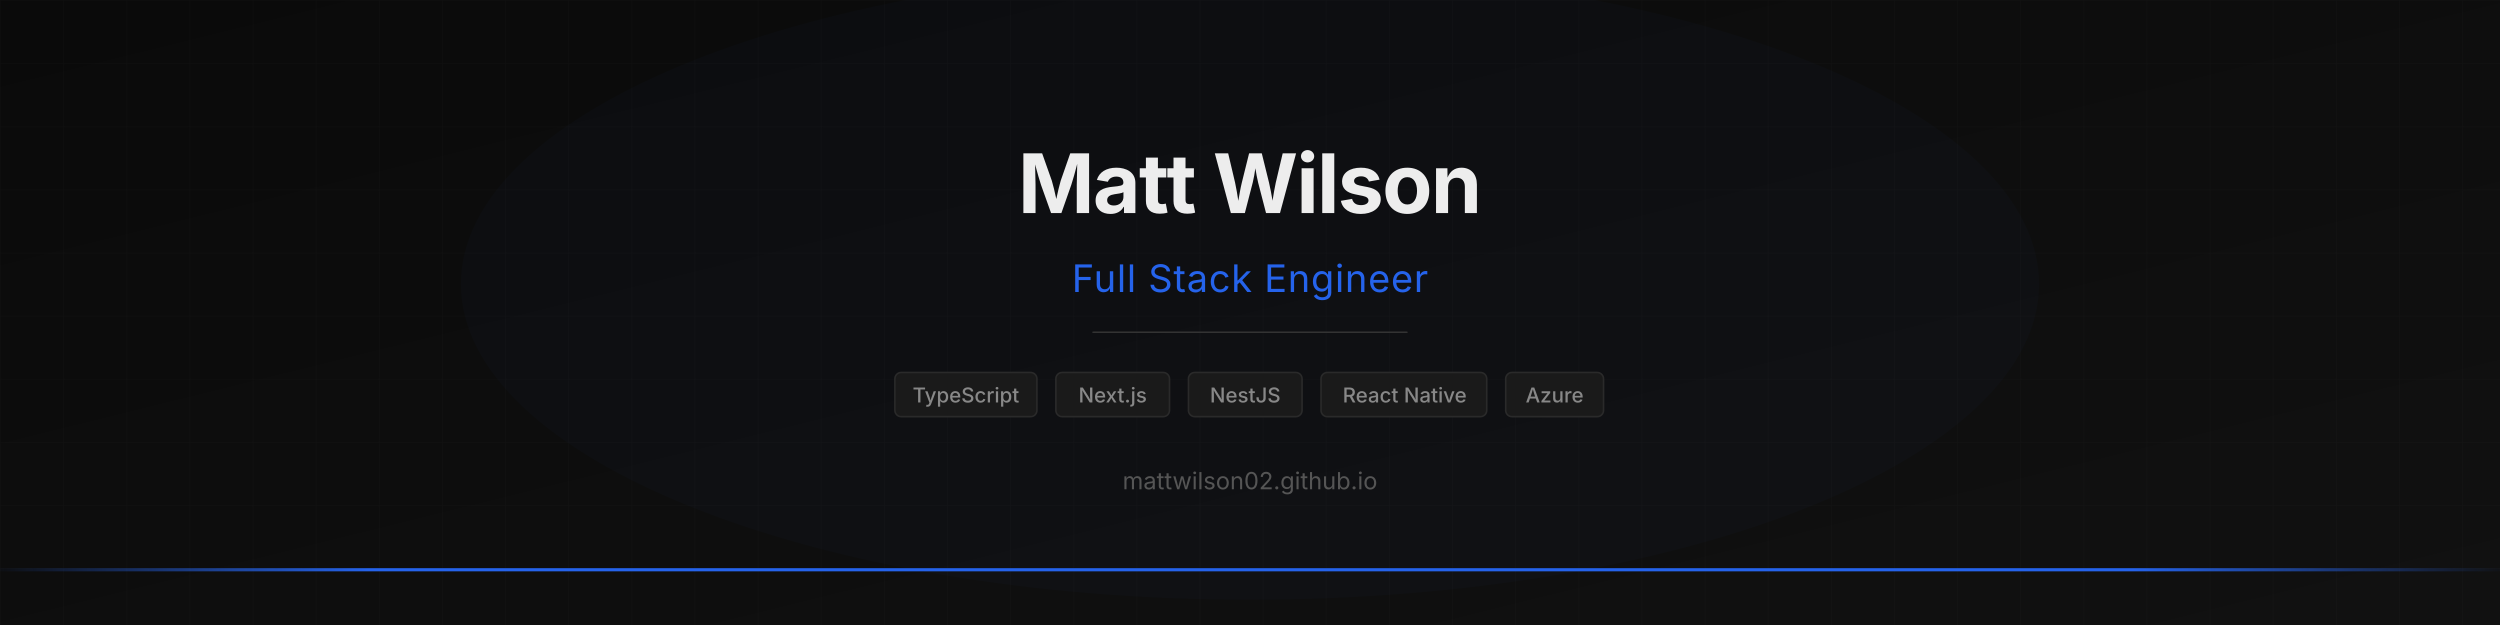
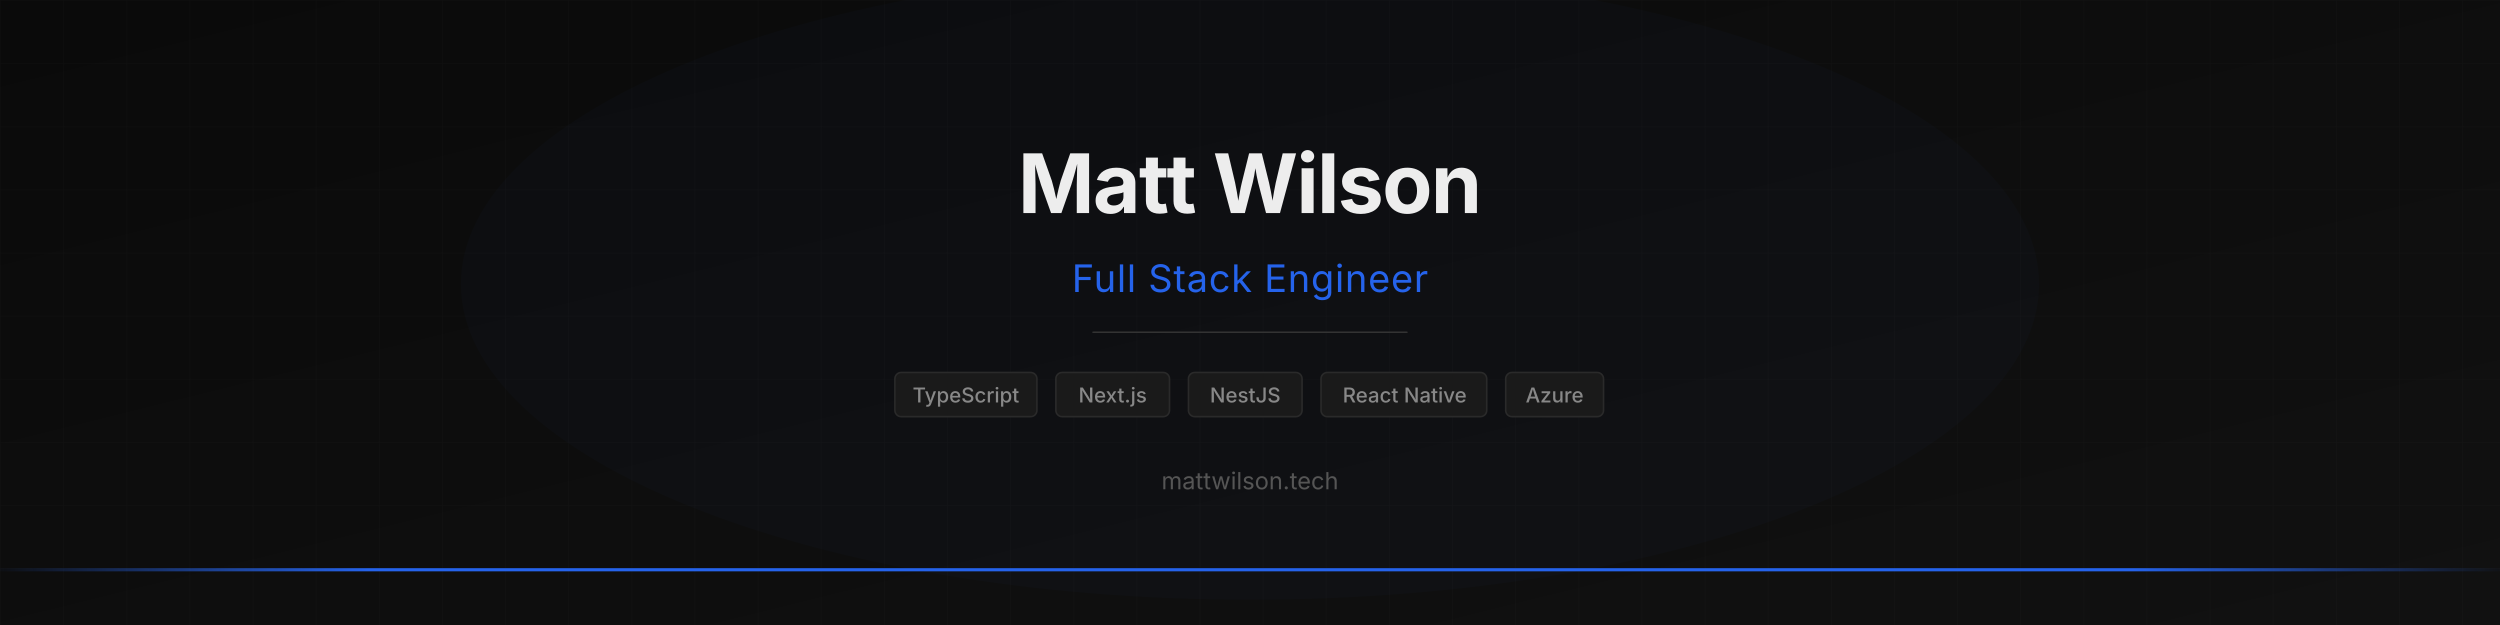
<svg xmlns="http://www.w3.org/2000/svg" width="1584" height="396">
  <defs>
    <linearGradient id="bg" x1="0%" y1="0%" x2="100%" y2="100%">
      <stop offset="0%" style="stop-color:#0a0a0a" />
      <stop offset="100%" style="stop-color:#111111" />
    </linearGradient>
    <linearGradient id="accent" x1="0%" y1="0%" x2="100%" y2="0%">
      <stop offset="0%" style="stop-color:#2563eb" />
      <stop offset="100%" style="stop-color:#1d4ed8" />
    </linearGradient>
    <linearGradient id="line" x1="0%" y1="0%" x2="100%" y2="0%">
      <stop offset="0%" style="stop-color:#2563eb;stop-opacity:0" />
      <stop offset="15%" style="stop-color:#2563eb;stop-opacity:1" />
      <stop offset="85%" style="stop-color:#2563eb;stop-opacity:1" />
      <stop offset="100%" style="stop-color:#2563eb;stop-opacity:0" />
    </linearGradient>
  </defs>
  <rect width="1584" height="396" fill="url(#bg)" />
  <g opacity="0.03">
    <pattern id="grid" width="40" height="40" patternUnits="userSpaceOnUse">
      <path d="M 40 0 L 0 0 0 40" fill="none" stroke="white" stroke-width="0.5" />
    </pattern>
    <rect width="1584" height="396" fill="url(#grid)" />
  </g>
  <rect x="0" y="360" width="1584" height="2" fill="url(#line)" />
  <ellipse cx="792" cy="180" rx="500" ry="200" fill="#2563eb" opacity="0.02" />
  <text x="792" y="135" font-family="system-ui, -apple-system, 'Segoe UI', sans-serif" font-size="52" font-weight="700" fill="#ededed" text-anchor="middle" letter-spacing="-1">Matt Wilson</text>
  <text x="792" y="185" font-family="system-ui, -apple-system, 'Segoe UI', sans-serif" font-size="24" font-weight="400" fill="#2563eb" text-anchor="middle" letter-spacing="0.5">Full Stack Engineer</text>
  <rect x="692" y="210" width="200" height="1" fill="#333" rx="1" />
  <g font-family="system-ui, -apple-system, 'Segoe UI', sans-serif" font-size="13" font-weight="500">
    <g transform="translate(792, 250)" text-anchor="middle">
      <rect x="-225" y="-14" width="90" height="28" rx="4" fill="#1a1a1a" stroke="#2a2a2a" stroke-width="1" />
      <text x="-180" y="5" fill="#888">TypeScript</text>
      <rect x="-123" y="-14" width="72" height="28" rx="4" fill="#1a1a1a" stroke="#2a2a2a" stroke-width="1" />
      <text x="-87" y="5" fill="#888">Next.js</text>
      <rect x="-39" y="-14" width="72" height="28" rx="4" fill="#1a1a1a" stroke="#2a2a2a" stroke-width="1" />
      <text x="-3" y="5" fill="#888">NestJS</text>
      <rect x="45" y="-14" width="105" height="28" rx="4" fill="#1a1a1a" stroke="#2a2a2a" stroke-width="1" />
      <text x="98" y="5" fill="#888">React Native</text>
      <rect x="162" y="-14" width="62" height="28" rx="4" fill="#1a1a1a" stroke="#2a2a2a" stroke-width="1" />
      <text x="193" y="5" fill="#888">Azure</text>
    </g>
  </g>
-   <text x="792" y="310" font-family="system-ui, -apple-system, 'Segoe UI', sans-serif" font-size="15" font-weight="400" fill="#555" text-anchor="middle">mattwilson02.github.io</text>
+   <text x="792" y="310" font-family="system-ui, -apple-system, 'Segoe UI', sans-serif" font-size="15" font-weight="400" fill="#555" text-anchor="middle">mattwilson.tech</text>
</svg>
